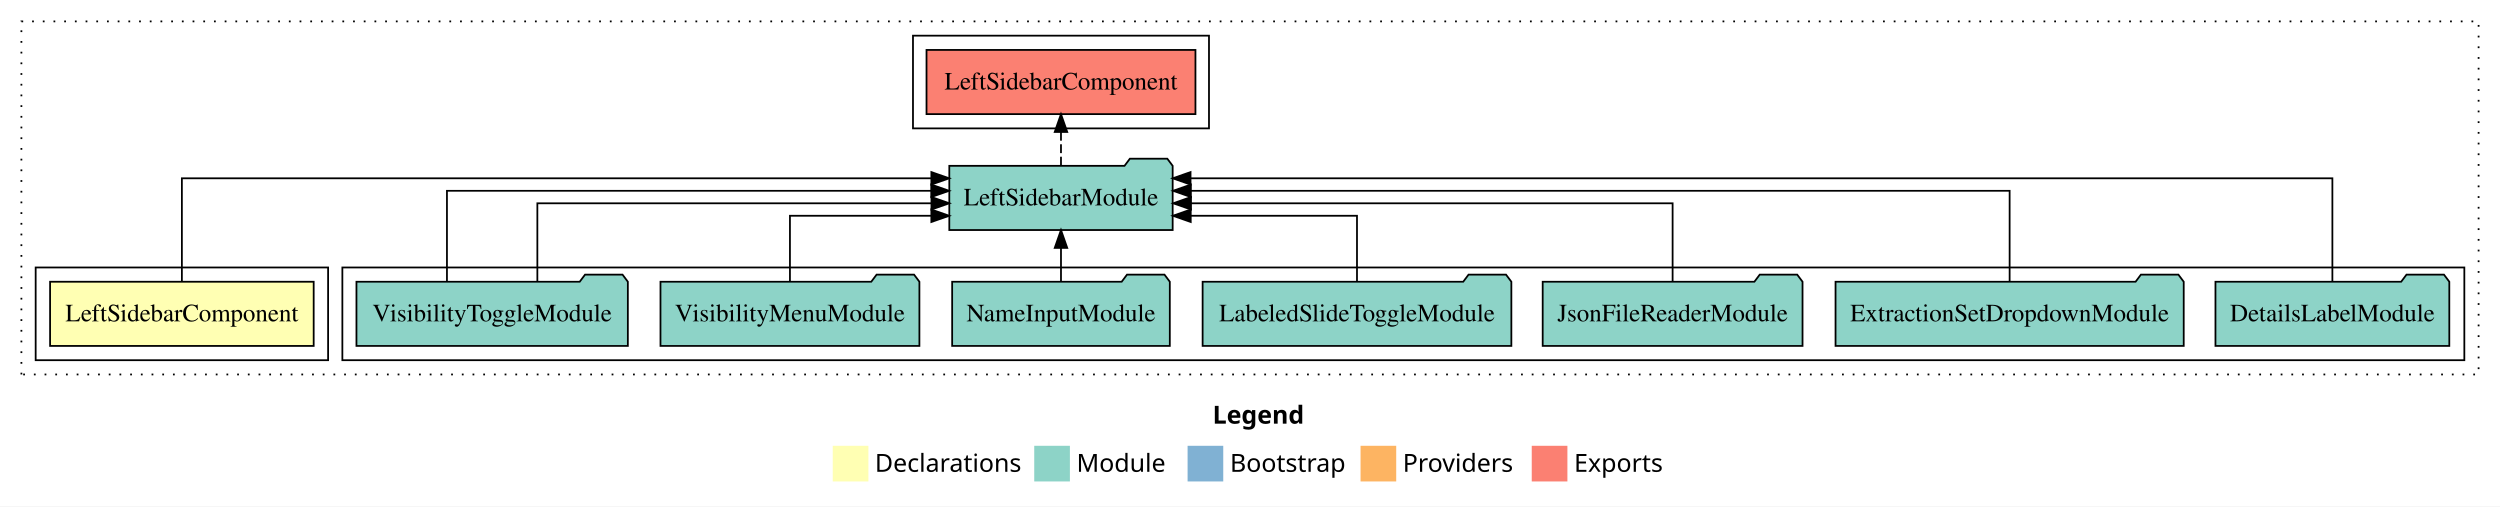
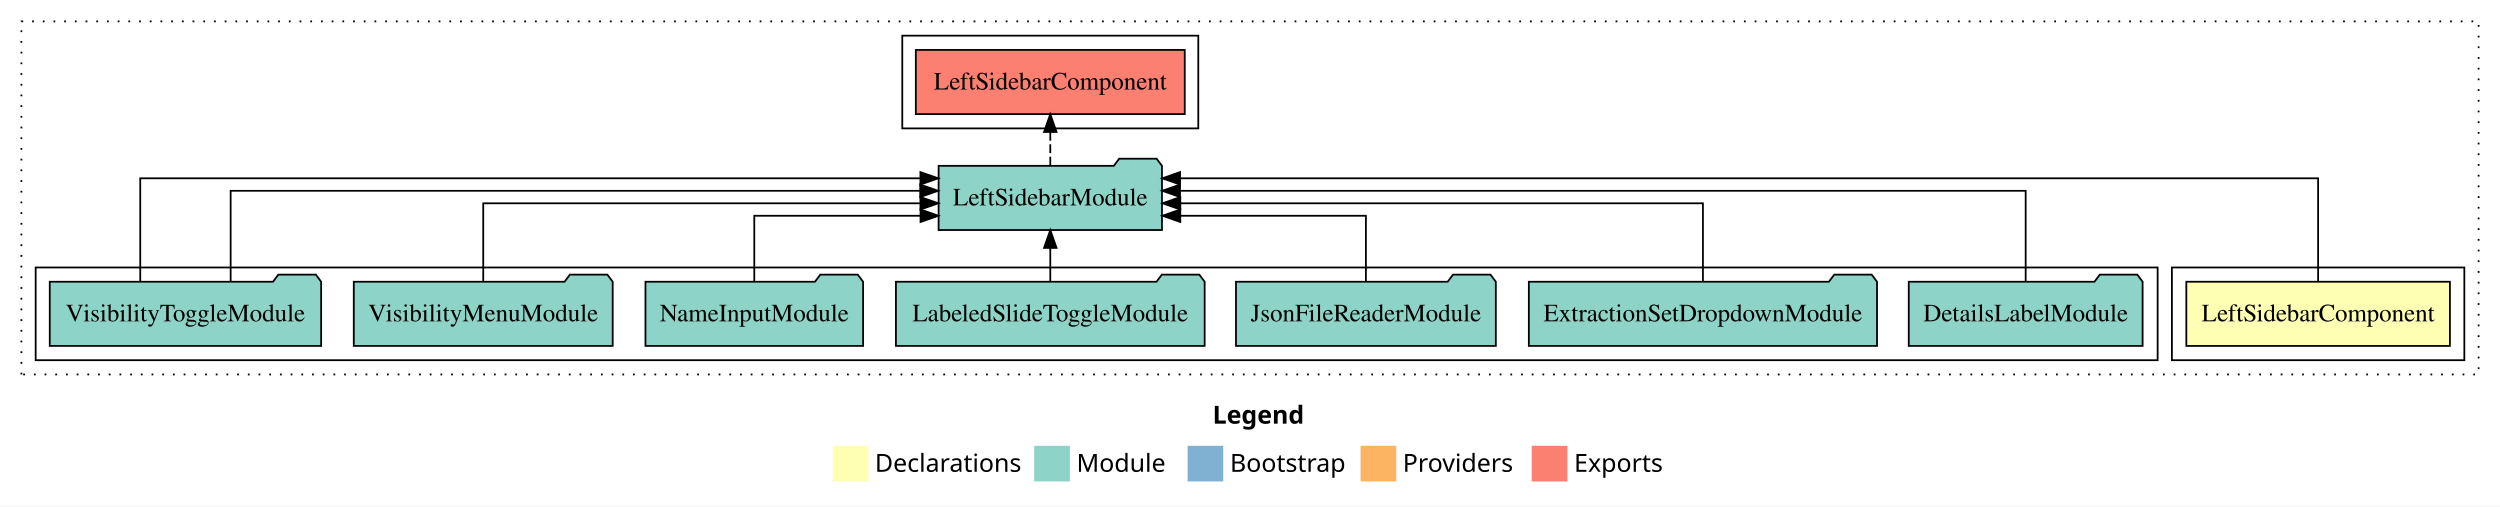
<svg xmlns="http://www.w3.org/2000/svg" width="1402pt" height="284pt" viewBox="0.00 0.00 1402.00 284.00">
  <g id="graph0" class="graph" transform="scale(1 1) rotate(0) translate(4 280)">
    <polygon fill="white" stroke="transparent" points="-4,4 -4,-280 1398,-280 1398,4 -4,4" />
    <text text-anchor="start" x="676.01" y="-42.4" font-family="Times-12" font-weight="bold" font-size="14.00">Legend</text>
    <polygon fill="#ffffb3" stroke="transparent" points="463,-10 463,-30 483,-30 483,-10 463,-10" />
    <text text-anchor="start" x="486.63" y="-15.4" font-family="Times-12" font-size="14.00">  Declarations</text>
    <polygon fill="#8dd3c7" stroke="transparent" points="576,-10 576,-30 596,-30 596,-10 576,-10" />
    <text text-anchor="start" x="599.73" y="-15.4" font-family="Times-12" font-size="14.00">  Module</text>
    <polygon fill="#80b1d3" stroke="transparent" points="662,-10 662,-30 682,-30 682,-10 662,-10" />
    <text text-anchor="start" x="685.78" y="-15.4" font-family="Times-12" font-size="14.00">  Bootstrap</text>
    <polygon fill="#fdb462" stroke="transparent" points="759,-10 759,-30 779,-30 779,-10 759,-10" />
    <text text-anchor="start" x="782.67" y="-15.4" font-family="Times-12" font-size="14.00">  Providers</text>
    <polygon fill="#fb8072" stroke="transparent" points="855,-10 855,-30 875,-30 875,-10 855,-10" />
    <text text-anchor="start" x="878.73" y="-15.4" font-family="Times-12" font-size="14.00">  Exports</text>
    <g id="clust1" class="cluster">
      <polygon fill="none" stroke="black" stroke-dasharray="1,5" points="8,-70 8,-268 1386,-268 1386,-70 8,-70" />
    </g>
-     <g id="clust4" class="cluster">
-       <polygon fill="none" stroke="black" points="188,-78 188,-130 1378,-130 1378,-78 188,-78" />
+     <g id="clust5" class="cluster">
+       <polygon fill="none" stroke="black" points="502,-208 502,-260 668,-260 668,-208 502,-208" />
    </g>
    <g id="clust2" class="cluster">
-       <polygon fill="none" stroke="black" points="16,-78 16,-130 180,-130 180,-78 16,-78" />
+       <polygon fill="none" stroke="black" points="1214,-78 1214,-130 1378,-130 1378,-78 1214,-78" />
    </g>
-     <g id="clust5" class="cluster">
-       <polygon fill="none" stroke="black" points="508,-208 508,-260 674,-260 674,-208 508,-208" />
+     <g id="clust4" class="cluster">
+       <polygon fill="none" stroke="black" points="16,-78 16,-130 1206,-130 1206,-78 16,-78" />
    </g>
    <g id="node1" class="node">
-       <polygon fill="#ffffb3" stroke="black" points="171.91,-122 24.09,-122 24.09,-86 171.91,-86 171.91,-122" />
-       <text text-anchor="middle" x="98" y="-99.8" font-family="Times,serif" font-size="14.00">LeftSidebarComponent</text>
+       <polygon fill="#ffffb3" stroke="black" points="1369.91,-122 1222.09,-122 1222.09,-86 1369.91,-86 1369.91,-122" />
+       <text text-anchor="middle" x="1296" y="-99.8" font-family="Times,serif" font-size="14.00">LeftSidebarComponent</text>
    </g>
    <g id="node2" class="node">
-       <polygon fill="#8dd3c7" stroke="black" points="653.63,-187 650.63,-191 629.63,-191 626.63,-187 528.37,-187 528.37,-151 653.63,-151 653.63,-187" />
-       <text text-anchor="middle" x="591" y="-164.8" font-family="Times,serif" font-size="14.00">LeftSidebarModule</text>
+       <polygon fill="#8dd3c7" stroke="black" points="647.63,-187 644.63,-191 623.63,-191 620.63,-187 522.37,-187 522.37,-151 647.63,-151 647.63,-187" />
+       <text text-anchor="middle" x="585" y="-164.8" font-family="Times,serif" font-size="14.00">LeftSidebarModule</text>
    </g>
    <g id="edge1" class="edge">
-       <path fill="none" stroke="black" d="M98,-122.01C98,-144.49 98,-180 98,-180 98,-180 518.31,-180 518.31,-180" />
-       <polygon fill="black" stroke="black" points="518.31,-183.5 528.31,-180 518.31,-176.5 518.31,-183.5" />
+       <path fill="none" stroke="black" d="M1296,-122.01C1296,-144.49 1296,-180 1296,-180 1296,-180 657.78,-180 657.78,-180" />
+       <polygon fill="black" stroke="black" points="657.78,-176.5 647.78,-180 657.78,-183.5 657.78,-176.5" />
    </g>
    <g id="node10" class="node">
-       <polygon fill="#fb8072" stroke="black" points="666.41,-252 515.59,-252 515.59,-216 666.41,-216 666.41,-252" />
-       <text text-anchor="middle" x="591" y="-229.8" font-family="Times,serif" font-size="14.00">LeftSidebarComponent </text>
+       <polygon fill="#fb8072" stroke="black" points="660.41,-252 509.59,-252 509.59,-216 660.41,-216 660.41,-252" />
+       <text text-anchor="middle" x="585" y="-229.8" font-family="Times,serif" font-size="14.00">LeftSidebarComponent </text>
    </g>
    <g id="edge10" class="edge">
-       <path fill="none" stroke="black" stroke-dasharray="5,2" d="M591,-187.11C591,-187.11 591,-205.99 591,-205.99" />
-       <polygon fill="black" stroke="black" points="587.5,-205.99 591,-215.99 594.5,-205.99 587.5,-205.99" />
+       <path fill="none" stroke="black" stroke-dasharray="5,2" d="M585,-187.11C585,-187.11 585,-205.99 585,-205.99" />
+       <polygon fill="black" stroke="black" points="581.5,-205.99 585,-215.99 588.5,-205.99 581.5,-205.99" />
    </g>
    <g id="node3" class="node">
-       <polygon fill="#8dd3c7" stroke="black" points="1369.57,-122 1366.57,-126 1345.57,-126 1342.57,-122 1238.43,-122 1238.43,-86 1369.57,-86 1369.57,-122" />
-       <text text-anchor="middle" x="1304" y="-99.8" font-family="Times,serif" font-size="14.00">DetailsLabelModule</text>
+       <polygon fill="#8dd3c7" stroke="black" points="1197.57,-122 1194.57,-126 1173.57,-126 1170.57,-122 1066.43,-122 1066.43,-86 1197.57,-86 1197.57,-122" />
+       <text text-anchor="middle" x="1132" y="-99.8" font-family="Times,serif" font-size="14.00">DetailsLabelModule</text>
    </g>
    <g id="edge2" class="edge">
-       <path fill="none" stroke="black" d="M1304,-122.01C1304,-144.49 1304,-180 1304,-180 1304,-180 663.65,-180 663.65,-180" />
-       <polygon fill="black" stroke="black" points="663.65,-176.5 653.65,-180 663.65,-183.5 663.65,-176.5" />
+       <path fill="none" stroke="black" d="M1132,-122.13C1132,-142.57 1132,-173 1132,-173 1132,-173 657.75,-173 657.75,-173" />
+       <polygon fill="black" stroke="black" points="657.75,-169.5 647.75,-173 657.75,-176.5 657.75,-169.5" />
    </g>
    <g id="node4" class="node">
-       <polygon fill="#8dd3c7" stroke="black" points="1220.63,-122 1217.63,-126 1196.63,-126 1193.63,-122 1025.37,-122 1025.37,-86 1220.63,-86 1220.63,-122" />
-       <text text-anchor="middle" x="1123" y="-99.8" font-family="Times,serif" font-size="14.00">ExtractionSetDropdownModule</text>
+       <polygon fill="#8dd3c7" stroke="black" points="1048.63,-122 1045.63,-126 1024.63,-126 1021.63,-122 853.37,-122 853.37,-86 1048.63,-86 1048.63,-122" />
+       <text text-anchor="middle" x="951" y="-99.8" font-family="Times,serif" font-size="14.00">ExtractionSetDropdownModule</text>
    </g>
    <g id="edge3" class="edge">
-       <path fill="none" stroke="black" d="M1123,-122.13C1123,-142.57 1123,-173 1123,-173 1123,-173 663.85,-173 663.85,-173" />
-       <polygon fill="black" stroke="black" points="663.85,-169.5 653.85,-173 663.85,-176.5 663.85,-169.5" />
+       <path fill="none" stroke="black" d="M951,-122.27C951,-140.56 951,-166 951,-166 951,-166 657.92,-166 657.92,-166" />
+       <polygon fill="black" stroke="black" points="657.92,-162.5 647.92,-166 657.92,-169.5 657.92,-162.5" />
    </g>
    <g id="node5" class="node">
-       <polygon fill="#8dd3c7" stroke="black" points="1006.86,-122 1003.86,-126 982.86,-126 979.86,-122 861.14,-122 861.14,-86 1006.86,-86 1006.86,-122" />
-       <text text-anchor="middle" x="934" y="-99.8" font-family="Times,serif" font-size="14.00">JsonFileReaderModule</text>
+       <polygon fill="#8dd3c7" stroke="black" points="834.86,-122 831.86,-126 810.86,-126 807.86,-122 689.14,-122 689.14,-86 834.86,-86 834.86,-122" />
+       <text text-anchor="middle" x="762" y="-99.8" font-family="Times,serif" font-size="14.00">JsonFileReaderModule</text>
    </g>
    <g id="edge4" class="edge">
-       <path fill="none" stroke="black" d="M934,-122.27C934,-140.56 934,-166 934,-166 934,-166 663.91,-166 663.91,-166" />
-       <polygon fill="black" stroke="black" points="663.91,-162.5 653.91,-166 663.91,-169.5 663.91,-162.5" />
+       <path fill="none" stroke="black" d="M762,-122.01C762,-138.05 762,-159 762,-159 762,-159 657.9,-159 657.9,-159" />
+       <polygon fill="black" stroke="black" points="657.9,-155.5 647.9,-159 657.9,-162.5 657.9,-155.5" />
    </g>
    <g id="node6" class="node">
-       <polygon fill="#8dd3c7" stroke="black" points="843.57,-122 840.57,-126 819.57,-126 816.57,-122 670.43,-122 670.43,-86 843.57,-86 843.57,-122" />
-       <text text-anchor="middle" x="757" y="-99.8" font-family="Times,serif" font-size="14.00">LabeledSlideToggleModule</text>
+       <polygon fill="#8dd3c7" stroke="black" points="671.57,-122 668.57,-126 647.57,-126 644.57,-122 498.43,-122 498.43,-86 671.57,-86 671.57,-122" />
+       <text text-anchor="middle" x="585" y="-99.8" font-family="Times,serif" font-size="14.00">LabeledSlideToggleModule</text>
    </g>
    <g id="edge5" class="edge">
-       <path fill="none" stroke="black" d="M757,-122.01C757,-138.05 757,-159 757,-159 757,-159 663.76,-159 663.76,-159" />
-       <polygon fill="black" stroke="black" points="663.76,-155.5 653.76,-159 663.76,-162.5 663.76,-155.5" />
+       <path fill="none" stroke="black" d="M585,-122.11C585,-122.11 585,-140.99 585,-140.99" />
+       <polygon fill="black" stroke="black" points="581.5,-140.99 585,-150.99 588.5,-140.99 581.5,-140.99" />
    </g>
    <g id="node7" class="node">
-       <polygon fill="#8dd3c7" stroke="black" points="652.03,-122 649.03,-126 628.03,-126 625.03,-122 529.97,-122 529.97,-86 652.03,-86 652.03,-122" />
-       <text text-anchor="middle" x="591" y="-99.8" font-family="Times,serif" font-size="14.00">NameInputModule</text>
+       <polygon fill="#8dd3c7" stroke="black" points="480.03,-122 477.03,-126 456.03,-126 453.03,-122 357.97,-122 357.97,-86 480.03,-86 480.03,-122" />
+       <text text-anchor="middle" x="419" y="-99.8" font-family="Times,serif" font-size="14.00">NameInputModule</text>
    </g>
    <g id="edge6" class="edge">
-       <path fill="none" stroke="black" d="M591,-122.11C591,-122.11 591,-140.99 591,-140.99" />
-       <polygon fill="black" stroke="black" points="587.5,-140.99 591,-150.99 594.5,-140.99 587.5,-140.99" />
+       <path fill="none" stroke="black" d="M419,-122.01C419,-138.05 419,-159 419,-159 419,-159 512.24,-159 512.24,-159" />
+       <polygon fill="black" stroke="black" points="512.24,-162.5 522.24,-159 512.24,-155.5 512.24,-162.5" />
    </g>
    <g id="node8" class="node">
-       <polygon fill="#8dd3c7" stroke="black" points="511.6,-122 508.6,-126 487.6,-126 484.6,-122 366.4,-122 366.4,-86 511.6,-86 511.6,-122" />
-       <text text-anchor="middle" x="439" y="-99.8" font-family="Times,serif" font-size="14.00">VisibilityMenuModule</text>
+       <polygon fill="#8dd3c7" stroke="black" points="339.6,-122 336.6,-126 315.6,-126 312.6,-122 194.4,-122 194.4,-86 339.6,-86 339.6,-122" />
+       <text text-anchor="middle" x="267" y="-99.8" font-family="Times,serif" font-size="14.00">VisibilityMenuModule</text>
    </g>
    <g id="edge7" class="edge">
-       <path fill="none" stroke="black" d="M439,-122.01C439,-138.05 439,-159 439,-159 439,-159 518.3,-159 518.3,-159" />
-       <polygon fill="black" stroke="black" points="518.3,-162.5 528.3,-159 518.3,-155.5 518.3,-162.5" />
+       <path fill="none" stroke="black" d="M267,-122.27C267,-140.56 267,-166 267,-166 267,-166 512.17,-166 512.17,-166" />
+       <polygon fill="black" stroke="black" points="512.17,-169.5 522.17,-166 512.17,-162.5 512.17,-169.5" />
    </g>
    <g id="node9" class="node">
-       <polygon fill="#8dd3c7" stroke="black" points="348.1,-122 345.1,-126 324.1,-126 321.1,-122 195.9,-122 195.9,-86 348.1,-86 348.1,-122" />
-       <text text-anchor="middle" x="272" y="-99.8" font-family="Times,serif" font-size="14.00">VisibilityToggleModule</text>
+       <polygon fill="#8dd3c7" stroke="black" points="176.1,-122 173.1,-126 152.1,-126 149.1,-122 23.9,-122 23.9,-86 176.1,-86 176.1,-122" />
+       <text text-anchor="middle" x="100" y="-99.8" font-family="Times,serif" font-size="14.00">VisibilityToggleModule</text>
    </g>
    <g id="edge8" class="edge">
-       <path fill="none" stroke="black" d="M297.35,-122.27C297.35,-140.56 297.35,-166 297.35,-166 297.35,-166 518.36,-166 518.36,-166" />
-       <polygon fill="black" stroke="black" points="518.37,-169.5 528.36,-166 518.36,-162.5 518.37,-169.5" />
+       <path fill="none" stroke="black" d="M125.35,-122.13C125.35,-142.57 125.35,-173 125.35,-173 125.35,-173 512.05,-173 512.05,-173" />
+       <polygon fill="black" stroke="black" points="512.05,-176.5 522.05,-173 512.05,-169.5 512.05,-176.5" />
    </g>
    <g id="edge9" class="edge">
-       <path fill="none" stroke="black" d="M246.65,-122.13C246.65,-142.57 246.65,-173 246.65,-173 246.65,-173 518.24,-173 518.24,-173" />
-       <polygon fill="black" stroke="black" points="518.24,-176.5 528.24,-173 518.24,-169.5 518.24,-176.5" />
+       <path fill="none" stroke="black" d="M74.65,-122.01C74.65,-144.49 74.65,-180 74.65,-180 74.65,-180 512.17,-180 512.17,-180" />
+       <polygon fill="black" stroke="black" points="512.17,-183.5 522.17,-180 512.17,-176.5 512.17,-183.5" />
    </g>
  </g>
</svg>
